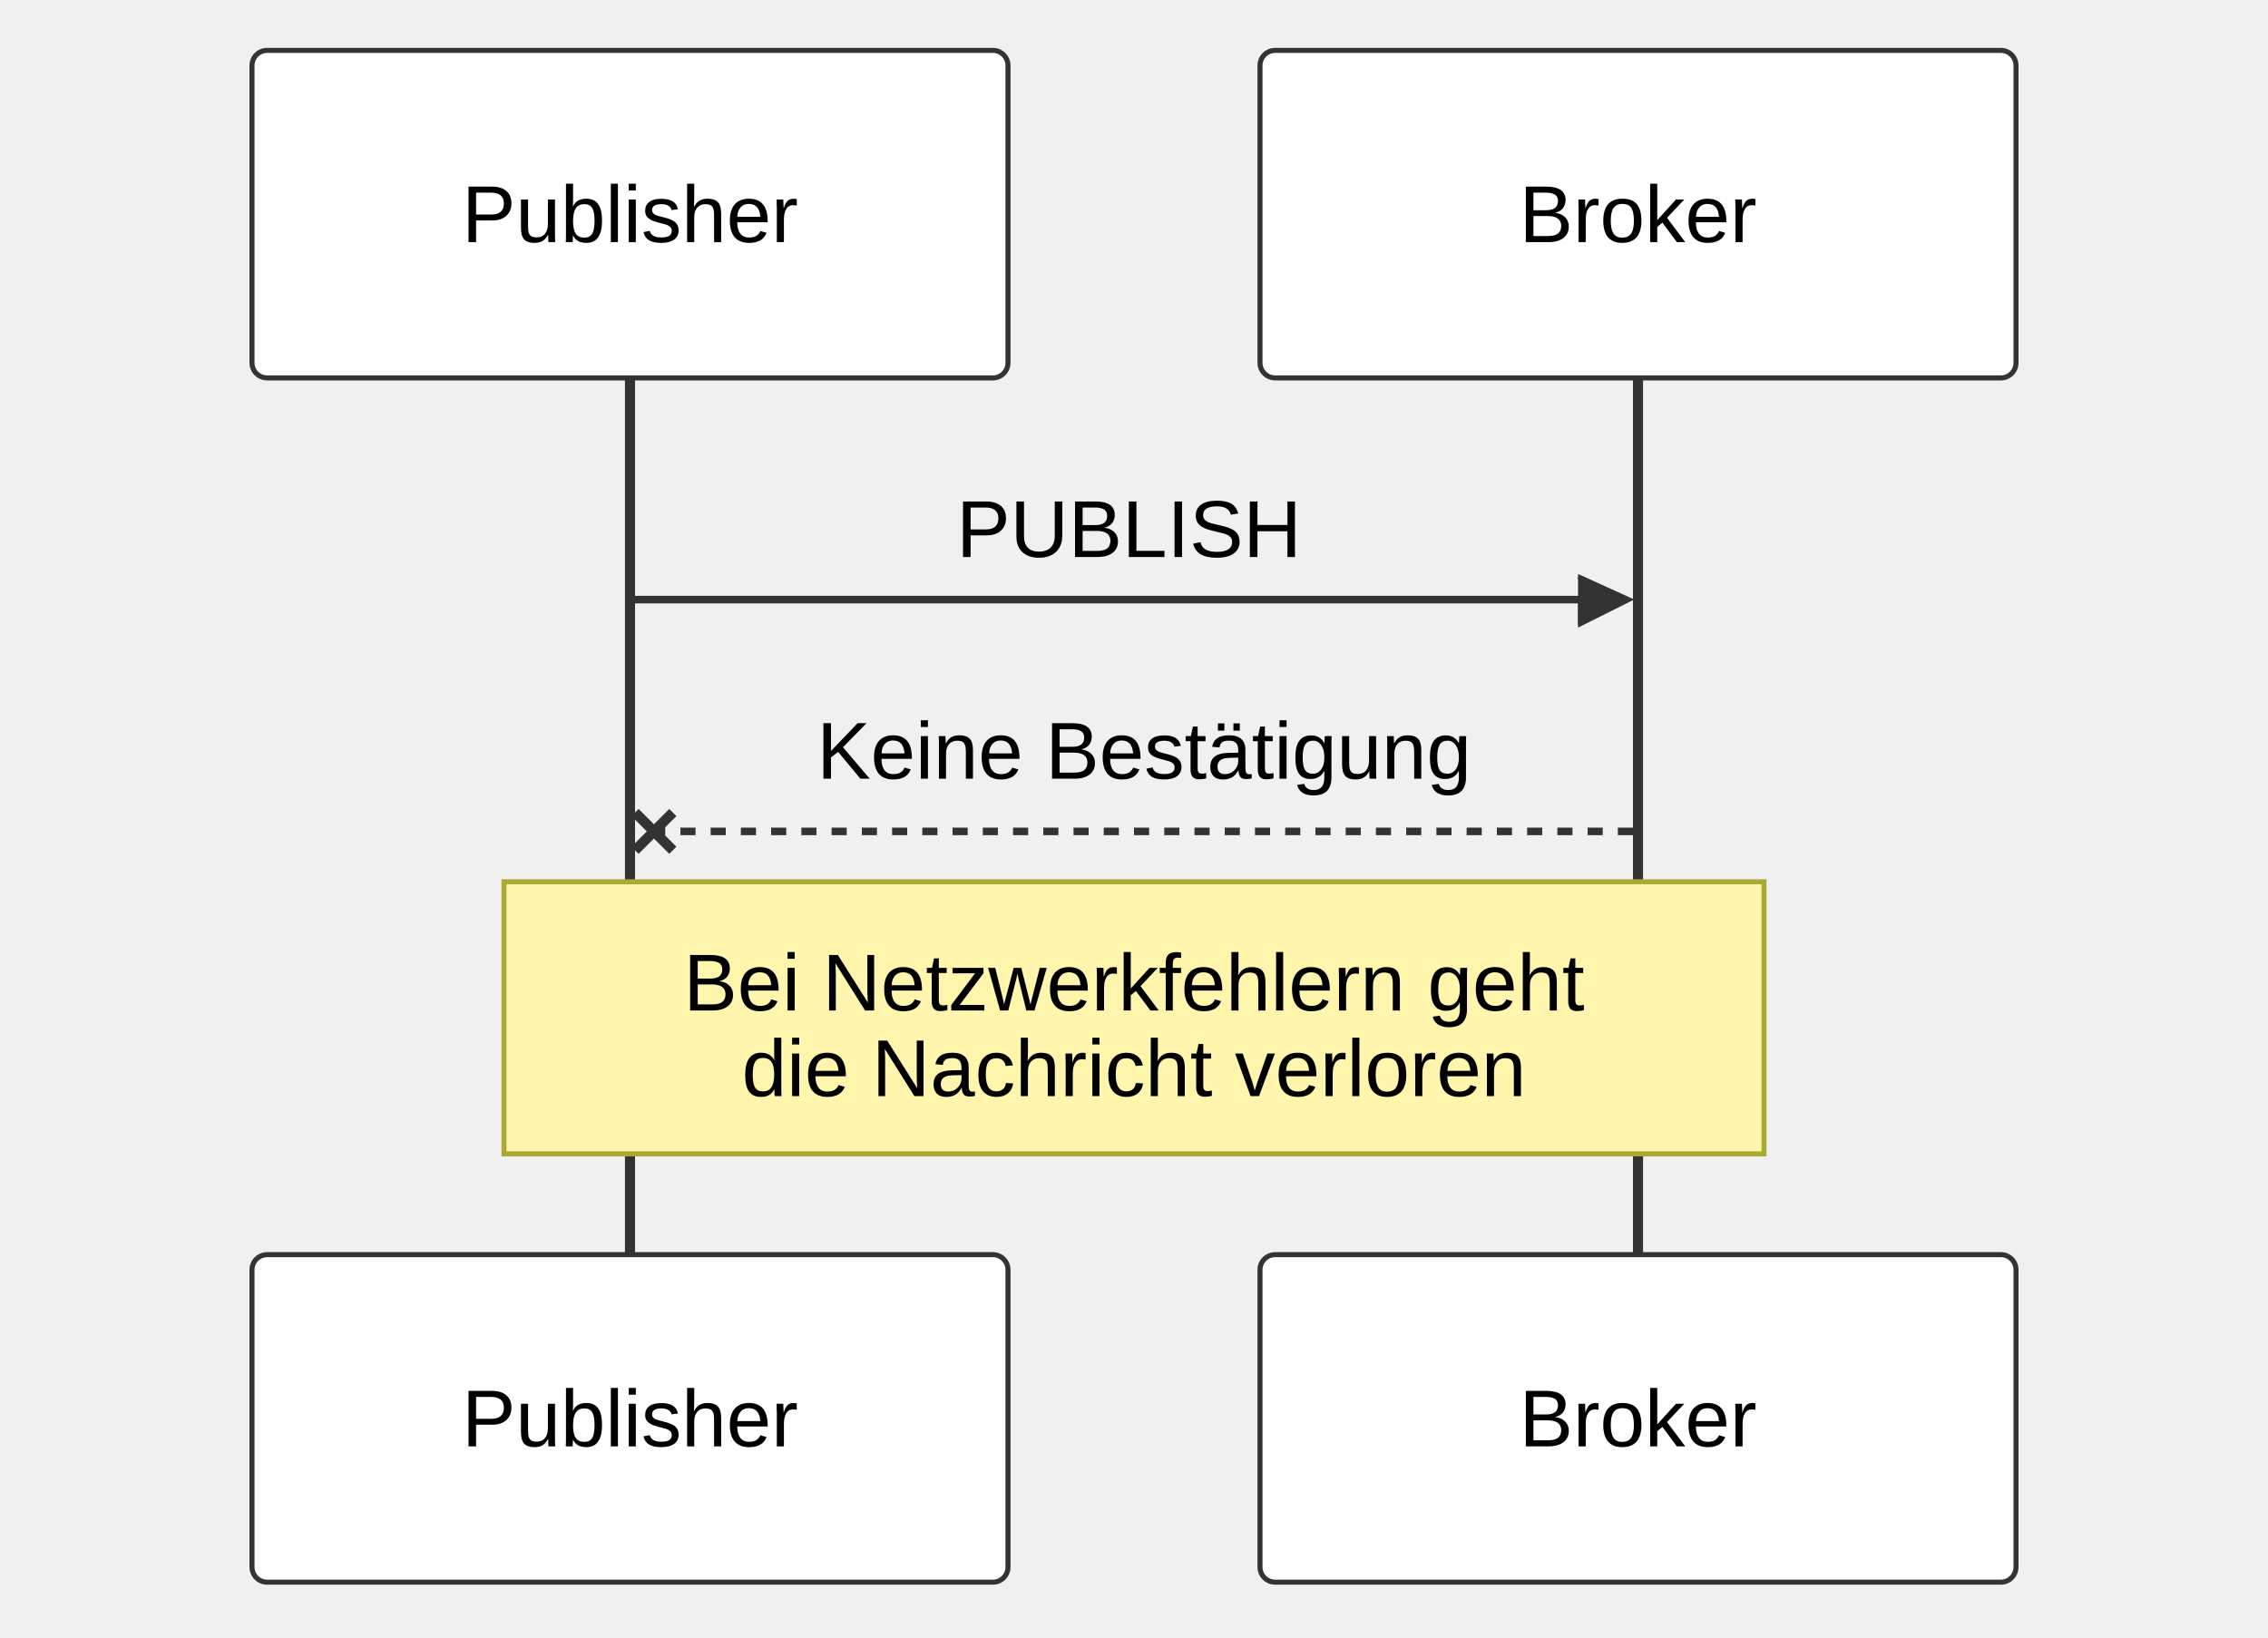
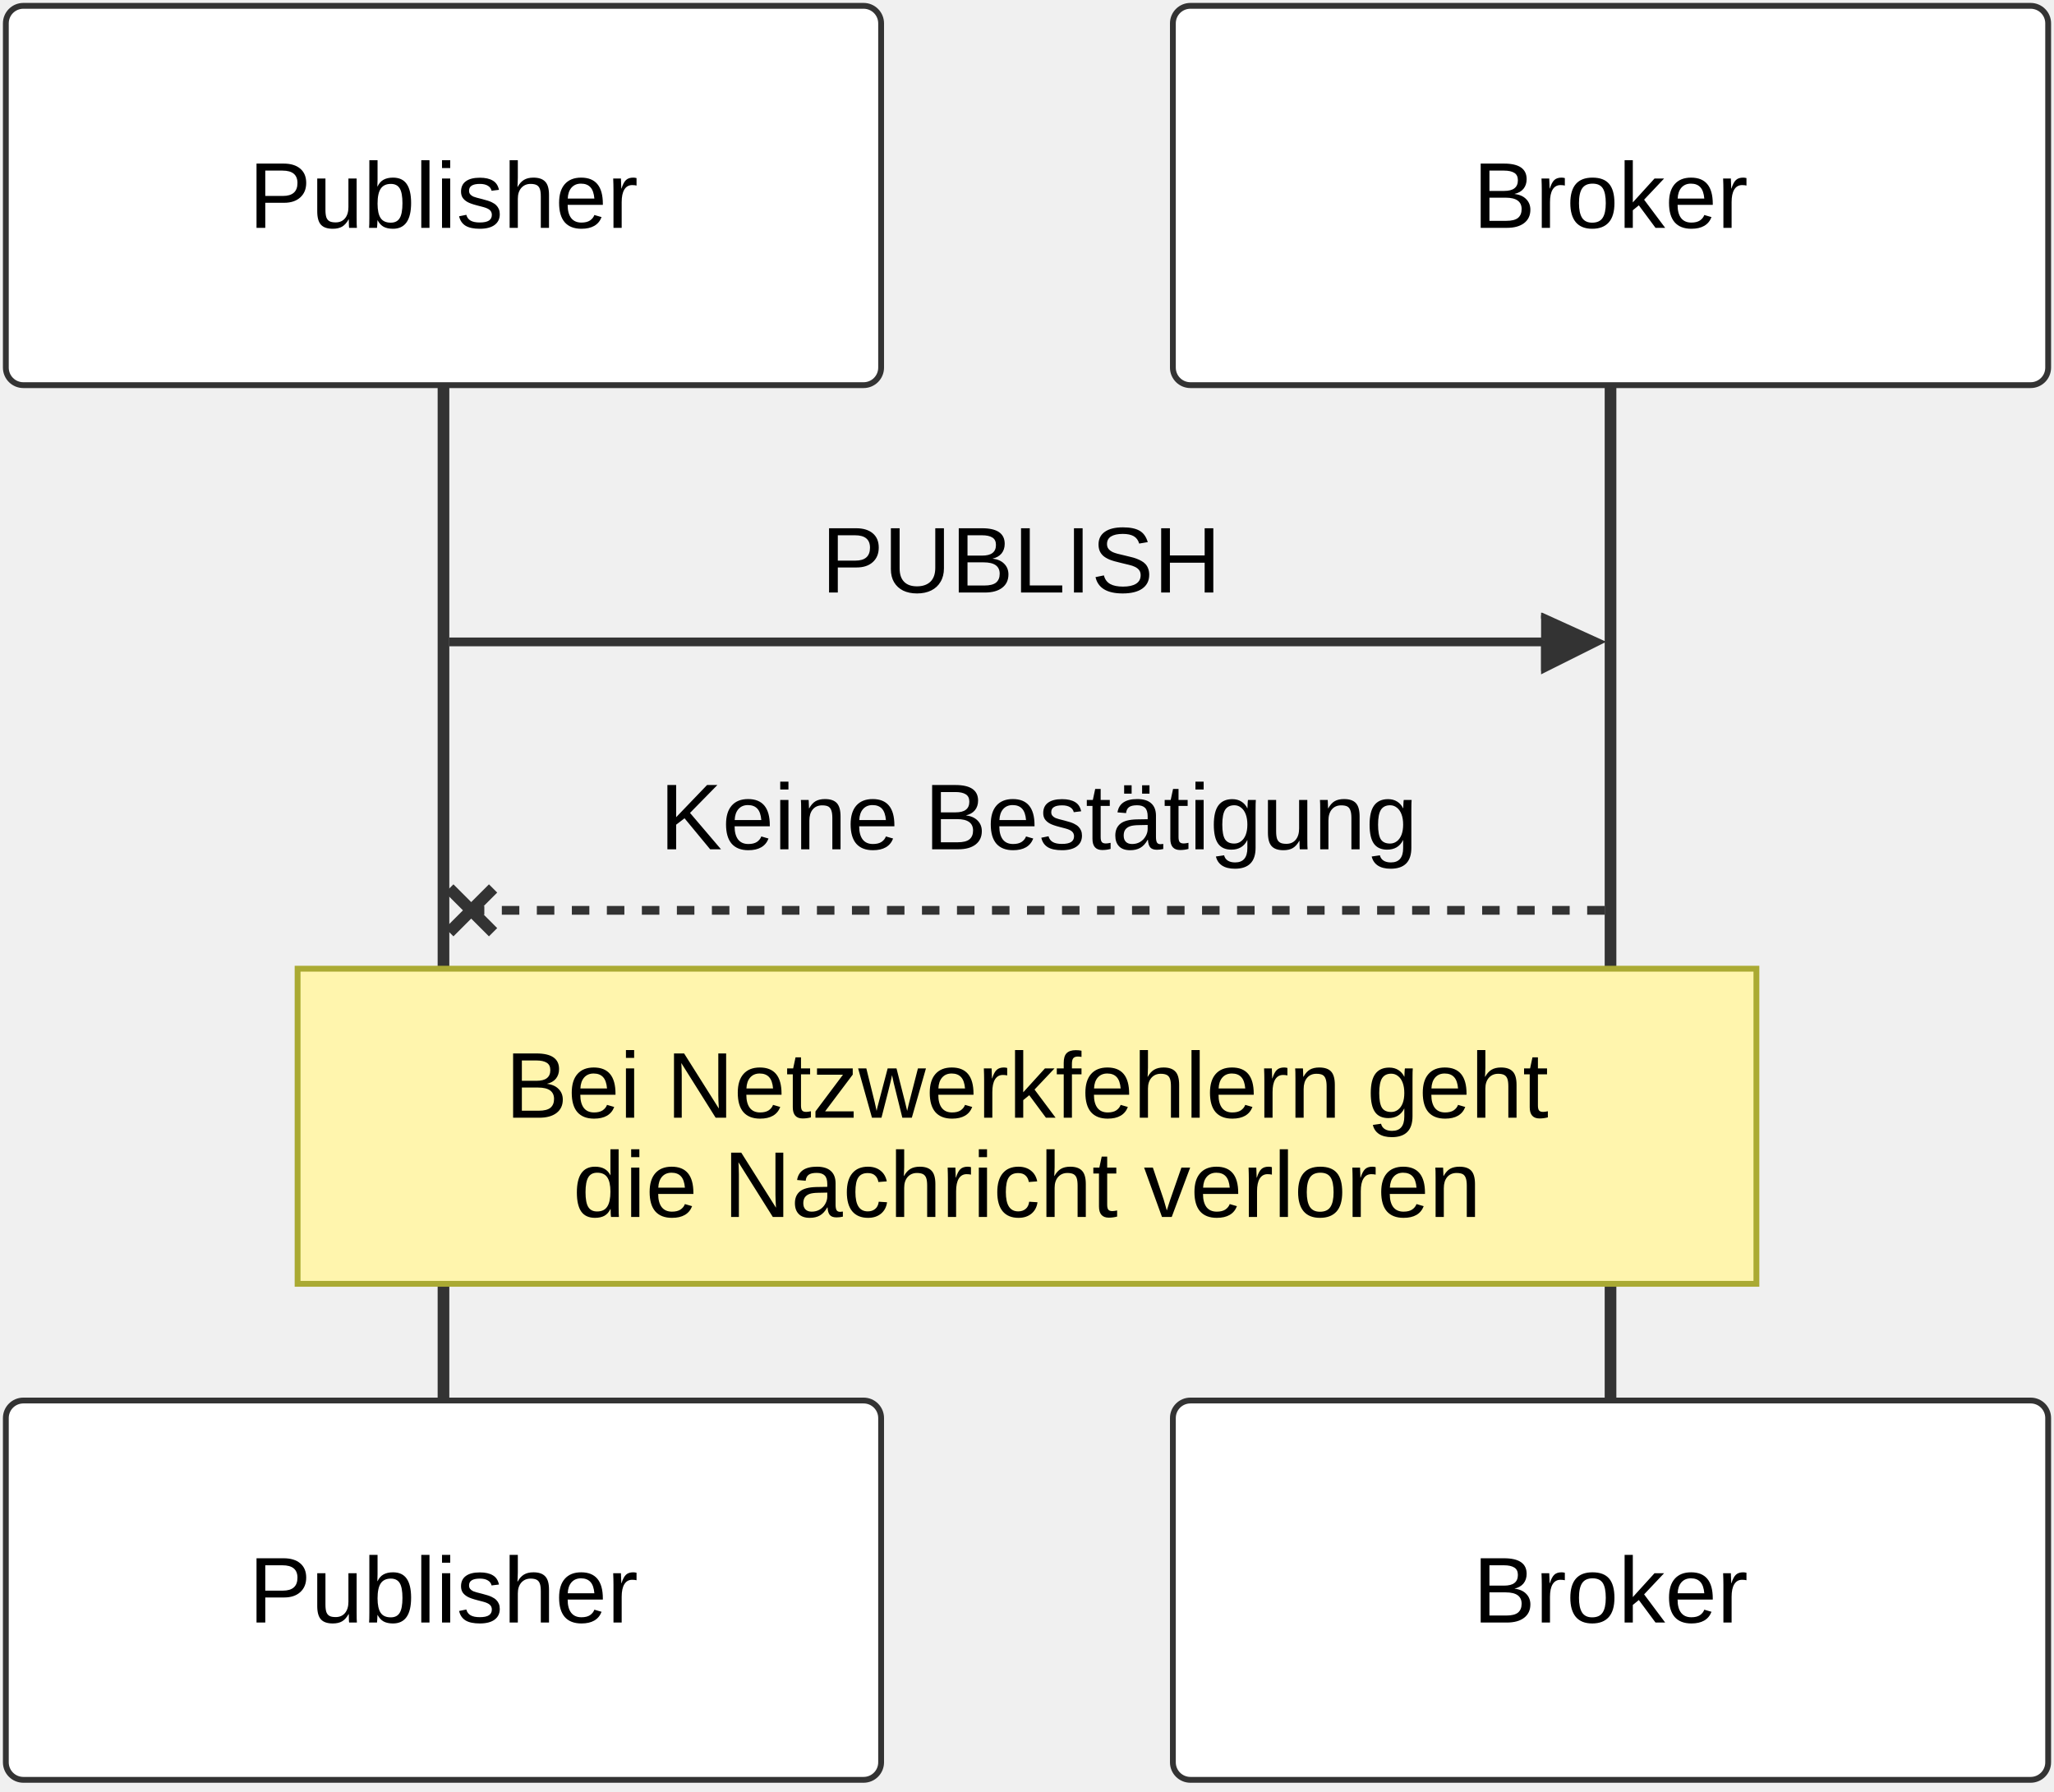
- <svg xmlns="http://www.w3.org/2000/svg" id="my-svg" width="100%" style="max-width: 450px; background-color: white;" viewBox="-50 -10 450 325" role="graphics-document document" aria-roledescription="sequence">
+ <svg xmlns="http://www.w3.org/2000/svg" id="my-svg" width="100%" style="max-width: 352px; background-color: white;" viewBox="-1 -1 352 307" role="graphics-document document" aria-roledescription="sequence">
  <g>
    <rect x="200" y="239" fill="#eaeaea" stroke="#666" width="150" height="65" name="B" rx="3" ry="3" class="actor actor-bottom" />
    <text x="275" y="271.5" dominant-baseline="central" alignment-baseline="central" class="actor actor-box" style="text-anchor: middle; font-size: 16px; font-weight: 400;">
      <tspan x="275" dy="0">Broker</tspan>
    </text>
  </g>
  <g>
    <rect x="0" y="239" fill="#eaeaea" stroke="#666" width="150" height="65" name="P" rx="3" ry="3" class="actor actor-bottom" />
    <text x="75" y="271.5" dominant-baseline="central" alignment-baseline="central" class="actor actor-box" style="text-anchor: middle; font-size: 16px; font-weight: 400;">
      <tspan x="75" dy="0">Publisher</tspan>
    </text>
  </g>
  <g>
    <line id="actor1" x1="275" y1="65" x2="275" y2="239" class="actor-line 200" stroke-width="0.5px" stroke="#999" name="B" data-et="life-line" data-id="B" />
    <g id="root-1" data-et="participant" data-type="participant" data-id="B">
      <rect x="200" y="0" fill="#eaeaea" stroke="#666" width="150" height="65" name="B" rx="3" ry="3" class="actor actor-top" />
      <text x="275" y="32.5" dominant-baseline="central" alignment-baseline="central" class="actor actor-box" style="text-anchor: middle; font-size: 16px; font-weight: 400;">
        <tspan x="275" dy="0">Broker</tspan>
      </text>
    </g>
  </g>
  <g>
    <line id="actor0" x1="75" y1="65" x2="75" y2="239" class="actor-line 200" stroke-width="0.5px" stroke="#999" name="P" data-et="life-line" data-id="P" />
    <g id="root-0" data-et="participant" data-type="participant" data-id="P">
      <rect x="0" y="0" fill="#eaeaea" stroke="#666" width="150" height="65" name="P" rx="3" ry="3" class="actor actor-top" />
      <text x="75" y="32.5" dominant-baseline="central" alignment-baseline="central" class="actor actor-box" style="text-anchor: middle; font-size: 16px; font-weight: 400;">
        <tspan x="75" dy="0">Publisher</tspan>
      </text>
    </g>
  </g>
  <style>#my-svg{font-family:"trebuchet ms",verdana,arial,sans-serif;font-size:16px;fill:#333;}@keyframes edge-animation-frame{from{stroke-dashoffset:0;}}@keyframes dash{to{stroke-dashoffset:0;}}#my-svg .edge-animation-slow{stroke-dasharray:9,5!important;stroke-dashoffset:900;animation:dash 50s linear infinite;stroke-linecap:round;}#my-svg .edge-animation-fast{stroke-dasharray:9,5!important;stroke-dashoffset:900;animation:dash 20s linear infinite;stroke-linecap:round;}#my-svg .error-icon{fill:hsl(220.588, 100%, 98.333%);}#my-svg .error-text{fill:rgb(8.5, 5.75, 0);stroke:rgb(8.5, 5.75, 0);}#my-svg .edge-thickness-normal{stroke-width:1px;}#my-svg .edge-thickness-thick{stroke-width:3.5px;}#my-svg .edge-pattern-solid{stroke-dasharray:0;}#my-svg .edge-thickness-invisible{stroke-width:0;fill:none;}#my-svg .edge-pattern-dashed{stroke-dasharray:3;}#my-svg .edge-pattern-dotted{stroke-dasharray:2;}#my-svg .marker{fill:#0b0b0b;stroke:#0b0b0b;}#my-svg .marker.cross{stroke:#0b0b0b;}#my-svg svg{font-family:"trebuchet ms",verdana,arial,sans-serif;font-size:16px;}#my-svg p{margin:0;}#my-svg .actor{stroke:#333333;fill:#ffffff;stroke-width:1;}#my-svg rect.actor.outer-path[data-look="neo"]{filter:drop-shadow( 1px 2px 2px rgba(185,185,185,1));}#my-svg rect.note[data-look="neo"]{stroke:#aaaa33;fill:#fff5ad;filter:drop-shadow( 1px 2px 2px rgba(185,185,185,1));}#my-svg text.actor&gt;tspan{fill:#000000;stroke:none;}#my-svg .actor-line{stroke:#333333;}#my-svg .innerArc{stroke-width:1.5;stroke-dasharray:none;}#my-svg .messageLine0{stroke-width:1.5;stroke-dasharray:none;stroke:#333333;}#my-svg .messageLine1{stroke-width:1.5;stroke-dasharray:2,2;stroke:#333333;}#my-svg [id$="-arrowhead"] path{fill:#333333;stroke:#333333;}#my-svg .sequenceNumber{fill:#ffffff;}#my-svg [id$="-sequencenumber"]{fill:#333333;}#my-svg [id$="-crosshead"] path{fill:#333333;stroke:#333333;}#my-svg .messageText{fill:#000000;stroke:none;}#my-svg .labelBox{stroke:#333333;fill:#ffffff;filter:none;}#my-svg .labelText,#my-svg .labelText&gt;tspan{fill:#000000;stroke:none;}#my-svg .loopText,#my-svg .loopText&gt;tspan{fill:#000000;stroke:none;}#my-svg .sectionTitle,#my-svg .sectionTitle&gt;tspan{fill:#000000;stroke:none;}#my-svg .loopLine{stroke-width:2px;stroke-dasharray:2,2;stroke:#333333;fill:#333333;}#my-svg .note{stroke:#aaaa33;fill:#fff5ad;}#my-svg .noteText,#my-svg .noteText&gt;tspan{fill:#000000;stroke:none;font-weight:normal;}#my-svg .activation0{fill:#f4f4f4;stroke:#666666;}#my-svg .activation1{fill:#f4f4f4;stroke:#666666;}#my-svg .activation2{fill:#f4f4f4;stroke:#666666;}#my-svg .actorPopupMenu{position:absolute;}#my-svg .actorPopupMenuPanel{position:absolute;fill:#ffffff;box-shadow:0px 8px 16px 0px rgba(0,0,0,0.2);filter:drop-shadow(3px 5px 2px rgb(0 0 0 / 0.4));}#my-svg .actor-man circle,#my-svg line{fill:#ffffff;stroke-width:2px;}#my-svg g rect.rect{filter:drop-shadow( 1px 2px 2px rgba(185,185,185,1));stroke:hsl(40.588, 60%, 83.333%);}#my-svg .node .neo-node{stroke:hsl(40.588, 60%, 83.333%);}#my-svg [data-look="neo"].node rect,#my-svg [data-look="neo"].cluster rect,#my-svg [data-look="neo"].node polygon{stroke:url(#my-svg-gradient);filter:drop-shadow( 1px 2px 2px rgba(185,185,185,1));}#my-svg [data-look="neo"].swimlane.cluster rect{filter:none;}#my-svg [data-look="neo"].node path{stroke:url(#my-svg-gradient);stroke-width:1px;}#my-svg [data-look="neo"].node .outer-path{filter:drop-shadow( 1px 2px 2px rgba(185,185,185,1));}#my-svg [data-look="neo"].node .neo-line path{stroke:hsl(40.588, 60%, 83.333%);filter:none;}#my-svg [data-look="neo"].node circle{stroke:url(#my-svg-gradient);filter:drop-shadow( 1px 2px 2px rgba(185,185,185,1));}#my-svg [data-look="neo"].node circle .state-start{fill:#000000;}#my-svg [data-look="neo"].icon-shape .icon{fill:url(#my-svg-gradient);filter:drop-shadow( 1px 2px 2px rgba(185,185,185,1));}#my-svg [data-look="neo"].icon-shape .icon-neo path{stroke:url(#my-svg-gradient);filter:drop-shadow( 1px 2px 2px rgba(185,185,185,1));}#my-svg :root{--mermaid-font-family:"trebuchet ms",verdana,arial,sans-serif;}</style>
  <g />
  <defs>
    <symbol id="my-svg-computer" width="24" height="24">
      <path transform="scale(.5)" d="M2 2v13h20v-13h-20zm18 11h-16v-9h16v9zm-10.228 6l.466-1h3.524l.467 1h-4.457zm14.228 3h-24l2-6h2.104l-1.33 4h18.45l-1.297-4h2.073l2 6zm-5-10h-14v-7h14v7z" />
    </symbol>
  </defs>
  <defs>
    <symbol id="my-svg-database" fill-rule="evenodd" clip-rule="evenodd">
      <path transform="scale(.5)" d="M12.258.001l.256.004.255.005.253.008.251.01.249.012.247.015.246.016.242.019.241.02.239.023.236.024.233.027.231.028.229.031.225.032.223.034.22.036.217.038.214.04.211.041.208.043.205.045.201.046.198.048.194.05.191.051.187.053.183.054.18.056.175.057.172.059.168.06.163.061.16.063.155.064.15.066.074.033.073.033.071.034.07.034.069.035.068.035.067.035.066.035.064.036.064.036.062.036.06.036.06.037.058.037.058.037.055.038.055.038.053.038.052.038.051.039.05.039.048.039.047.039.045.04.044.04.043.04.041.04.04.041.039.041.037.041.036.041.034.041.033.042.032.042.03.042.029.042.027.042.026.043.024.043.023.043.021.043.02.043.018.044.017.043.015.044.013.044.012.044.011.045.009.044.007.045.006.045.004.045.002.045.001.045v17l-.001.045-.002.045-.004.045-.006.045-.007.045-.009.044-.011.045-.012.044-.013.044-.015.044-.017.043-.018.044-.02.043-.021.043-.023.043-.024.043-.026.043-.027.042-.029.042-.03.042-.032.042-.033.042-.034.041-.036.041-.037.041-.039.041-.04.041-.041.04-.043.04-.044.04-.045.04-.047.039-.048.039-.05.039-.051.039-.052.038-.053.038-.055.038-.055.038-.058.037-.058.037-.06.037-.06.036-.062.036-.064.036-.064.036-.066.035-.067.035-.068.035-.069.035-.07.034-.071.034-.073.033-.074.033-.15.066-.155.064-.16.063-.163.061-.168.06-.172.059-.175.057-.18.056-.183.054-.187.053-.191.051-.194.05-.198.048-.201.046-.205.045-.208.043-.211.041-.214.04-.217.038-.22.036-.223.034-.225.032-.229.031-.231.028-.233.027-.236.024-.239.023-.241.02-.242.019-.246.016-.247.015-.249.012-.251.01-.253.008-.255.005-.256.004-.258.001-.258-.001-.256-.004-.255-.005-.253-.008-.251-.01-.249-.012-.247-.015-.245-.016-.243-.019-.241-.02-.238-.023-.236-.024-.234-.027-.231-.028-.228-.031-.226-.032-.223-.034-.22-.036-.217-.038-.214-.04-.211-.041-.208-.043-.204-.045-.201-.046-.198-.048-.195-.05-.19-.051-.187-.053-.184-.054-.179-.056-.176-.057-.172-.059-.167-.06-.164-.061-.159-.063-.155-.064-.151-.066-.074-.033-.072-.033-.072-.034-.07-.034-.069-.035-.068-.035-.067-.035-.066-.035-.064-.036-.063-.036-.062-.036-.061-.036-.06-.037-.058-.037-.057-.037-.056-.038-.055-.038-.053-.038-.052-.038-.051-.039-.049-.039-.049-.039-.046-.039-.046-.04-.044-.04-.043-.04-.041-.04-.04-.041-.039-.041-.037-.041-.036-.041-.034-.041-.033-.042-.032-.042-.03-.042-.029-.042-.027-.042-.026-.043-.024-.043-.023-.043-.021-.043-.02-.043-.018-.044-.017-.043-.015-.044-.013-.044-.012-.044-.011-.045-.009-.044-.007-.045-.006-.045-.004-.045-.002-.045-.001-.045v-17l.001-.045.002-.045.004-.045.006-.045.007-.045.009-.044.011-.045.012-.044.013-.044.015-.044.017-.043.018-.044.02-.043.021-.043.023-.043.024-.043.026-.043.027-.042.029-.042.03-.042.032-.042.033-.042.034-.041.036-.041.037-.041.039-.041.04-.041.041-.04.043-.04.044-.04.046-.04.046-.039.049-.039.049-.039.051-.039.052-.038.053-.038.055-.038.056-.038.057-.037.058-.037.06-.037.061-.036.062-.036.063-.036.064-.036.066-.035.067-.035.068-.035.069-.035.07-.034.072-.034.072-.033.074-.033.151-.066.155-.064.159-.063.164-.061.167-.06.172-.059.176-.057.179-.056.184-.054.187-.053.19-.051.195-.05.198-.048.201-.046.204-.045.208-.043.211-.041.214-.04.217-.038.22-.036.223-.034.226-.032.228-.031.231-.028.234-.027.236-.024.238-.023.241-.02.243-.019.245-.016.247-.015.249-.012.251-.01.253-.008.255-.005.256-.004.258-.001.258.001zm-9.258 20.499v.01l.001.021.003.021.004.022.005.021.006.022.007.022.009.023.01.022.011.023.012.023.013.023.015.023.016.024.017.023.018.024.019.024.021.024.022.025.023.024.024.025.052.049.056.05.061.051.066.051.07.051.075.051.079.052.084.052.088.052.092.052.097.052.102.051.105.052.11.052.114.051.119.051.123.051.127.05.131.05.135.05.139.048.144.049.147.047.152.047.155.047.16.045.163.045.167.043.171.043.176.041.178.041.183.039.187.039.19.037.194.035.197.035.202.033.204.031.209.03.212.029.216.027.219.025.222.024.226.021.23.02.233.018.236.016.24.015.243.012.246.01.249.008.253.005.256.004.259.001.26-.001.257-.004.254-.005.25-.008.247-.011.244-.012.241-.014.237-.016.233-.018.231-.021.226-.021.224-.024.22-.026.216-.027.212-.028.21-.031.205-.031.202-.034.198-.034.194-.036.191-.037.187-.039.183-.04.179-.04.175-.042.172-.043.168-.044.163-.045.16-.046.155-.046.152-.047.148-.048.143-.049.139-.049.136-.05.131-.05.126-.05.123-.051.118-.052.114-.051.11-.052.106-.052.101-.052.096-.052.092-.052.088-.053.083-.051.079-.052.074-.052.07-.051.065-.051.06-.051.056-.05.051-.05.023-.024.023-.025.021-.024.02-.024.019-.024.018-.024.017-.024.015-.023.014-.024.013-.023.012-.023.01-.023.01-.022.008-.022.006-.022.006-.022.004-.022.004-.021.001-.021.001-.021v-4.127l-.077.055-.08.053-.083.054-.085.053-.087.052-.09.052-.093.051-.095.05-.097.05-.1.049-.102.049-.105.048-.106.047-.109.047-.111.046-.114.045-.115.045-.118.044-.12.043-.122.042-.124.042-.126.041-.128.04-.13.04-.132.038-.134.038-.135.037-.138.037-.139.035-.142.035-.143.034-.144.033-.147.032-.148.031-.15.03-.151.03-.153.029-.154.027-.156.027-.158.026-.159.025-.161.024-.162.023-.163.022-.165.021-.166.02-.167.019-.169.018-.169.017-.171.016-.173.015-.173.014-.175.013-.175.012-.177.011-.178.01-.179.008-.179.008-.181.006-.182.005-.182.004-.184.003-.184.002h-.37l-.184-.002-.184-.003-.182-.004-.182-.005-.181-.006-.179-.008-.179-.008-.178-.01-.176-.011-.176-.012-.175-.013-.173-.014-.172-.015-.171-.016-.17-.017-.169-.018-.167-.019-.166-.02-.165-.021-.163-.022-.162-.023-.161-.024-.159-.025-.157-.026-.156-.027-.155-.027-.153-.029-.151-.03-.15-.03-.148-.031-.146-.032-.145-.033-.143-.034-.141-.035-.14-.035-.137-.037-.136-.037-.134-.038-.132-.038-.13-.04-.128-.04-.126-.041-.124-.042-.122-.042-.12-.044-.117-.043-.116-.045-.113-.045-.112-.046-.109-.047-.106-.047-.105-.048-.102-.049-.1-.049-.097-.05-.095-.05-.093-.052-.09-.051-.087-.052-.085-.053-.083-.054-.08-.054-.077-.054v4.127zm0-5.654v.011l.001.021.003.021.004.021.005.022.006.022.007.022.009.022.01.022.011.023.012.023.013.023.015.024.016.023.017.024.018.024.019.024.021.024.022.024.023.025.024.024.052.05.056.05.061.05.066.051.07.051.075.052.079.051.084.052.088.052.092.052.097.052.102.052.105.052.11.051.114.051.119.052.123.05.127.051.131.05.135.049.139.049.144.048.147.048.152.047.155.046.16.045.163.045.167.044.171.042.176.042.178.04.183.04.187.038.19.037.194.036.197.034.202.033.204.032.209.03.212.028.216.027.219.025.222.024.226.022.23.02.233.018.236.016.24.014.243.012.246.01.249.008.253.006.256.003.259.001.26-.001.257-.003.254-.006.25-.008.247-.01.244-.012.241-.015.237-.016.233-.018.231-.02.226-.022.224-.024.22-.025.216-.027.212-.029.21-.03.205-.032.202-.033.198-.035.194-.036.191-.037.187-.039.183-.039.179-.041.175-.042.172-.043.168-.044.163-.045.16-.045.155-.047.152-.047.148-.048.143-.048.139-.05.136-.049.131-.05.126-.051.123-.051.118-.051.114-.052.11-.052.106-.052.101-.052.096-.052.092-.052.088-.052.083-.052.079-.052.074-.051.07-.052.065-.051.06-.05.056-.051.051-.049.023-.025.023-.024.021-.025.02-.024.019-.024.018-.024.017-.024.015-.023.014-.023.013-.024.012-.022.01-.023.01-.023.008-.022.006-.022.006-.022.004-.021.004-.022.001-.021.001-.021v-4.139l-.077.054-.08.054-.083.054-.085.052-.087.053-.09.051-.093.051-.095.051-.097.05-.1.049-.102.049-.105.048-.106.047-.109.047-.111.046-.114.045-.115.044-.118.044-.12.044-.122.042-.124.042-.126.041-.128.04-.13.039-.132.039-.134.038-.135.037-.138.036-.139.036-.142.035-.143.033-.144.033-.147.033-.148.031-.15.03-.151.03-.153.028-.154.028-.156.027-.158.026-.159.025-.161.024-.162.023-.163.022-.165.021-.166.02-.167.019-.169.018-.169.017-.171.016-.173.015-.173.014-.175.013-.175.012-.177.011-.178.009-.179.009-.179.007-.181.007-.182.005-.182.004-.184.003-.184.002h-.37l-.184-.002-.184-.003-.182-.004-.182-.005-.181-.007-.179-.007-.179-.009-.178-.009-.176-.011-.176-.012-.175-.013-.173-.014-.172-.015-.171-.016-.17-.017-.169-.018-.167-.019-.166-.02-.165-.021-.163-.022-.162-.023-.161-.024-.159-.025-.157-.026-.156-.027-.155-.028-.153-.028-.151-.03-.15-.03-.148-.031-.146-.033-.145-.033-.143-.033-.141-.035-.14-.036-.137-.036-.136-.037-.134-.038-.132-.039-.13-.039-.128-.04-.126-.041-.124-.042-.122-.043-.12-.043-.117-.044-.116-.044-.113-.046-.112-.046-.109-.046-.106-.047-.105-.048-.102-.049-.1-.049-.097-.05-.095-.051-.093-.051-.09-.051-.087-.053-.085-.052-.083-.054-.08-.054-.077-.054v4.139zm0-5.666v.011l.001.02.003.022.004.021.005.022.006.021.007.022.009.023.01.022.011.023.012.023.013.023.015.023.016.024.017.024.018.023.019.024.021.025.022.024.023.024.024.025.052.05.056.05.061.05.066.051.07.051.075.052.079.051.084.052.088.052.092.052.097.052.102.052.105.051.11.052.114.051.119.051.123.051.127.05.131.05.135.05.139.049.144.048.147.048.152.047.155.046.16.045.163.045.167.043.171.043.176.042.178.04.183.04.187.038.19.037.194.036.197.034.202.033.204.032.209.03.212.028.216.027.219.025.222.024.226.021.23.02.233.018.236.017.24.014.243.012.246.01.249.008.253.006.256.003.259.001.26-.001.257-.003.254-.006.25-.008.247-.01.244-.013.241-.014.237-.016.233-.018.231-.02.226-.022.224-.024.22-.025.216-.027.212-.029.21-.03.205-.032.202-.033.198-.035.194-.036.191-.037.187-.039.183-.039.179-.041.175-.042.172-.043.168-.044.163-.045.16-.045.155-.047.152-.047.148-.048.143-.049.139-.049.136-.049.131-.051.126-.05.123-.051.118-.052.114-.051.11-.052.106-.052.101-.052.096-.052.092-.052.088-.052.083-.052.079-.052.074-.052.07-.051.065-.051.06-.051.056-.05.051-.049.023-.025.023-.025.021-.024.02-.024.019-.024.018-.024.017-.024.015-.023.014-.024.013-.023.012-.023.01-.022.01-.023.008-.022.006-.022.006-.022.004-.022.004-.021.001-.021.001-.021v-4.153l-.077.054-.08.054-.083.053-.085.053-.087.053-.09.051-.093.051-.095.051-.097.05-.1.049-.102.048-.105.048-.106.048-.109.046-.111.046-.114.046-.115.044-.118.044-.12.043-.122.043-.124.042-.126.041-.128.04-.13.039-.132.039-.134.038-.135.037-.138.036-.139.036-.142.034-.143.034-.144.033-.147.032-.148.032-.15.03-.151.03-.153.028-.154.028-.156.027-.158.026-.159.024-.161.024-.162.023-.163.023-.165.021-.166.02-.167.019-.169.018-.169.017-.171.016-.173.015-.173.014-.175.013-.175.012-.177.01-.178.01-.179.009-.179.007-.181.006-.182.006-.182.004-.184.003-.184.001-.185.001-.185-.001-.184-.001-.184-.003-.182-.004-.182-.006-.181-.006-.179-.007-.179-.009-.178-.01-.176-.01-.176-.012-.175-.013-.173-.014-.172-.015-.171-.016-.17-.017-.169-.018-.167-.019-.166-.02-.165-.021-.163-.023-.162-.023-.161-.024-.159-.024-.157-.026-.156-.027-.155-.028-.153-.028-.151-.03-.15-.03-.148-.032-.146-.032-.145-.033-.143-.034-.141-.034-.14-.036-.137-.036-.136-.037-.134-.038-.132-.039-.13-.039-.128-.041-.126-.041-.124-.041-.122-.043-.12-.043-.117-.044-.116-.044-.113-.046-.112-.046-.109-.046-.106-.048-.105-.048-.102-.048-.1-.05-.097-.049-.095-.051-.093-.051-.09-.052-.087-.052-.085-.053-.083-.053-.08-.054-.077-.054v4.153zm8.74-8.179l-.257.004-.254.005-.25.008-.247.011-.244.012-.241.014-.237.016-.233.018-.231.021-.226.022-.224.023-.22.026-.216.027-.212.028-.21.031-.205.032-.202.033-.198.034-.194.036-.191.038-.187.038-.183.04-.179.041-.175.042-.172.043-.168.043-.163.045-.16.046-.155.046-.152.048-.148.048-.143.048-.139.049-.136.05-.131.05-.126.051-.123.051-.118.051-.114.052-.11.052-.106.052-.101.052-.096.052-.092.052-.088.052-.083.052-.079.052-.074.051-.07.052-.065.051-.06.05-.056.05-.051.05-.023.025-.023.024-.021.024-.02.025-.019.024-.018.024-.017.023-.015.024-.014.023-.013.023-.012.023-.01.023-.01.022-.008.022-.006.023-.006.021-.004.022-.004.021-.001.021-.001.021.001.021.001.021.004.021.004.022.006.021.006.023.008.022.01.022.01.023.012.023.013.023.014.023.015.024.017.023.018.024.019.024.02.025.021.024.023.024.023.025.051.05.056.05.06.05.065.051.07.052.074.051.079.052.083.052.088.052.092.052.096.052.101.052.106.052.11.052.114.052.118.051.123.051.126.051.131.05.136.05.139.049.143.048.148.048.152.048.155.046.16.046.163.045.168.043.172.043.175.042.179.041.183.04.187.038.191.038.194.036.198.034.202.033.205.032.21.031.212.028.216.027.22.026.224.023.226.022.231.021.233.018.237.016.241.014.244.012.247.011.25.008.254.005.257.004.26.001.26-.001.257-.004.254-.005.25-.008.247-.011.244-.012.241-.014.237-.016.233-.018.231-.021.226-.022.224-.023.22-.026.216-.027.212-.028.21-.031.205-.032.202-.033.198-.034.194-.036.191-.038.187-.038.183-.04.179-.041.175-.042.172-.043.168-.043.163-.045.16-.046.155-.046.152-.048.148-.048.143-.048.139-.049.136-.05.131-.05.126-.051.123-.051.118-.051.114-.052.11-.052.106-.052.101-.052.096-.052.092-.052.088-.052.083-.052.079-.052.074-.051.07-.052.065-.051.06-.05.056-.05.051-.05.023-.025.023-.024.021-.024.02-.025.019-.024.018-.024.017-.023.015-.024.014-.023.013-.023.012-.023.01-.023.01-.022.008-.022.006-.023.006-.021.004-.022.004-.021.001-.021.001-.021-.001-.021-.001-.021-.004-.021-.004-.022-.006-.021-.006-.023-.008-.022-.01-.022-.01-.023-.012-.023-.013-.023-.014-.023-.015-.024-.017-.023-.018-.024-.019-.024-.02-.025-.021-.024-.023-.024-.023-.025-.051-.05-.056-.05-.06-.05-.065-.051-.07-.052-.074-.051-.079-.052-.083-.052-.088-.052-.092-.052-.096-.052-.101-.052-.106-.052-.11-.052-.114-.052-.118-.051-.123-.051-.126-.051-.131-.05-.136-.05-.139-.049-.143-.048-.148-.048-.152-.048-.155-.046-.16-.046-.163-.045-.168-.043-.172-.043-.175-.042-.179-.041-.183-.04-.187-.038-.191-.038-.194-.036-.198-.034-.202-.033-.205-.032-.21-.031-.212-.028-.216-.027-.22-.026-.224-.023-.226-.022-.231-.021-.233-.018-.237-.016-.241-.014-.244-.012-.247-.011-.25-.008-.254-.005-.257-.004-.26-.001-.26.001z" />
    </symbol>
  </defs>
  <defs>
    <symbol id="my-svg-clock" width="24" height="24">
      <path transform="scale(.5)" d="M12 2c5.514 0 10 4.486 10 10s-4.486 10-10 10-10-4.486-10-10 4.486-10 10-10zm0-2c-6.627 0-12 5.373-12 12s5.373 12 12 12 12-5.373 12-12-5.373-12-12-12zm5.848 12.459c.202.038.202.333.001.372-1.907.361-6.045 1.111-6.547 1.111-.719 0-1.301-.582-1.301-1.301 0-.512.77-5.447 1.125-7.445.034-.192.312-.181.343.014l.985 6.238 5.394 1.011z" />
    </symbol>
  </defs>
  <defs>
    <marker id="my-svg-arrowhead" refX="7.9" refY="5" markerUnits="userSpaceOnUse" markerWidth="12" markerHeight="12" orient="auto-start-reverse">
      <path d="M -1 0 L 10 5 L 0 10 z" />
    </marker>
  </defs>
  <defs>
    <marker id="my-svg-crosshead" markerWidth="15" markerHeight="8" orient="auto" refX="4" refY="4.5">
      <path fill="none" stroke="#000000" stroke-width="1pt" d="M 1,2 L 6,7 M 6,2 L 1,7" style="stroke-dasharray: 0, 0;" />
    </marker>
  </defs>
  <defs>
    <marker id="my-svg-filled-head" refX="15.5" refY="7" markerWidth="20" markerHeight="28" orient="auto">
      <path d="M 18,7 L9,13 L14,7 L9,1 Z" />
    </marker>
  </defs>
  <defs>
    <marker id="my-svg-sequencenumber" refX="15" refY="15" markerWidth="60" markerHeight="40" orient="auto">
      <circle cx="15" cy="15" r="6" />
    </marker>
  </defs>
  <defs>
    <marker id="my-svg-solidTopArrowHead" refX="7.9" refY="7.25" markerUnits="userSpaceOnUse" markerWidth="12" markerHeight="12" orient="auto-start-reverse">
      <path d="M 0 0 L 10 8 L 0 8 z" />
    </marker>
  </defs>
  <defs>
    <marker id="my-svg-solidBottomArrowHead" refX="7.9" refY="0.75" markerUnits="userSpaceOnUse" markerWidth="12" markerHeight="12" orient="auto-start-reverse">
      <path d="M 0 0 L 10 0 L 0 8 z" />
    </marker>
  </defs>
  <defs>
    <marker id="my-svg-stickTopArrowHead" refX="7.5" refY="7" markerUnits="userSpaceOnUse" markerWidth="12" markerHeight="12" orient="auto-start-reverse">
      <path d="M 0 0 L 7 7" stroke="black" stroke-width="1.5" fill="none" />
    </marker>
  </defs>
  <defs>
    <marker id="my-svg-stickBottomArrowHead" refX="7.5" refY="0" markerUnits="userSpaceOnUse" markerWidth="12" markerHeight="12" orient="auto-start-reverse">
      <path d="M 0 7 L 7 0" stroke="black" stroke-width="1.5" fill="none" />
    </marker>
  </defs>
  <g data-et="note" data-id="i2">
    <rect x="50" y="165" fill="#EDF2AE" stroke="#666" width="250" height="54" class="note" />
    <text x="175" y="170" text-anchor="middle" dominant-baseline="middle" alignment-baseline="middle" class="noteText" dy="1em" style="font-size: 16px; font-weight: 400;">
      <tspan x="175">Bei Netzwerkfehlern geht</tspan>
    </text>
    <text x="175" y="187" text-anchor="middle" dominant-baseline="middle" alignment-baseline="middle" class="noteText" dy="1em" style="font-size: 16px; font-weight: 400;">
      <tspan x="175">die Nachricht verloren</tspan>
    </text>
  </g>
  <text x="174" y="80" text-anchor="middle" dominant-baseline="middle" alignment-baseline="middle" class="messageText" dy="1em" style="font-size: 16px; font-weight: 400;">PUBLISH</text>
  <line x1="76" y1="109" x2="271" y2="109" class="messageLine0" data-et="message" data-id="i0" data-from="P" data-to="B" stroke-width="2" stroke="none" marker-end="url(#my-svg-arrowhead)" style="fill: none;" />
  <text x="177" y="124" text-anchor="middle" dominant-baseline="middle" alignment-baseline="middle" class="messageText" dy="1em" style="font-size: 16px; font-weight: 400;">Keine Bestätigung</text>
  <line x1="274" y1="155" x2="79" y2="155" class="messageLine1" data-et="message" data-id="i1" data-from="B" data-to="P" stroke-width="2" stroke="none" marker-end="url(#my-svg-crosshead)" style="stroke-dasharray: 3, 3; fill: none;" />
</svg>
